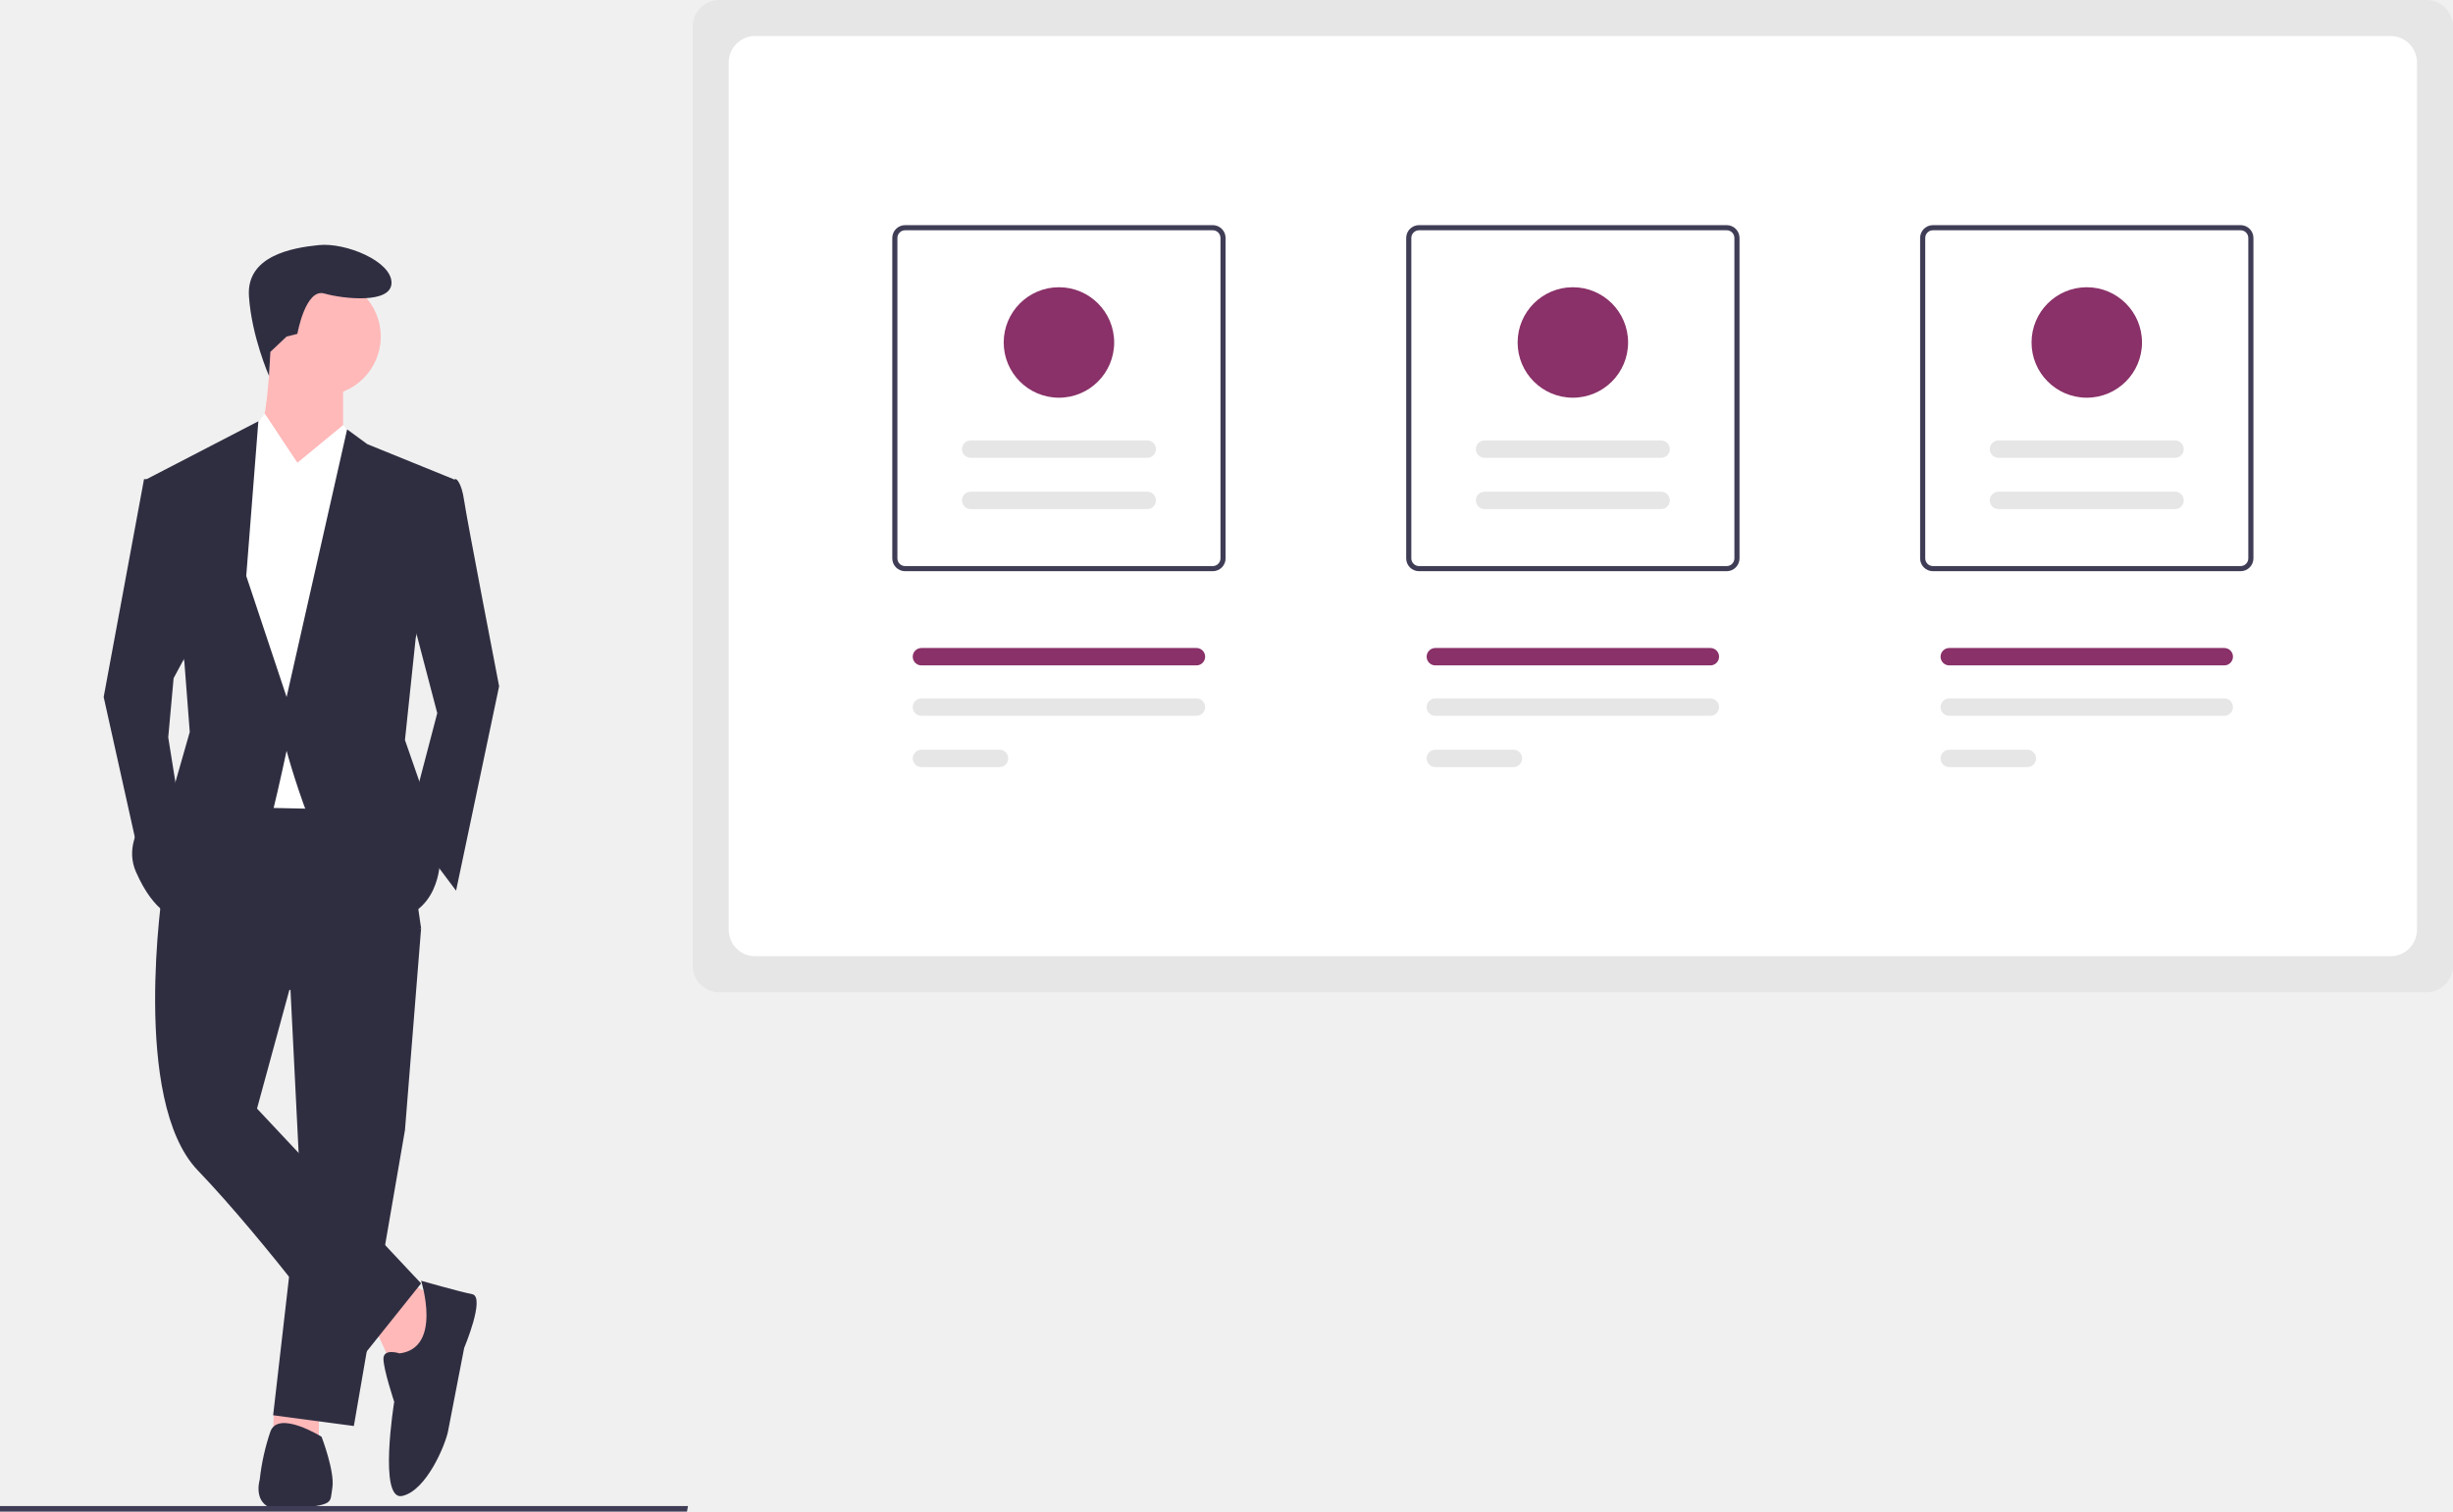
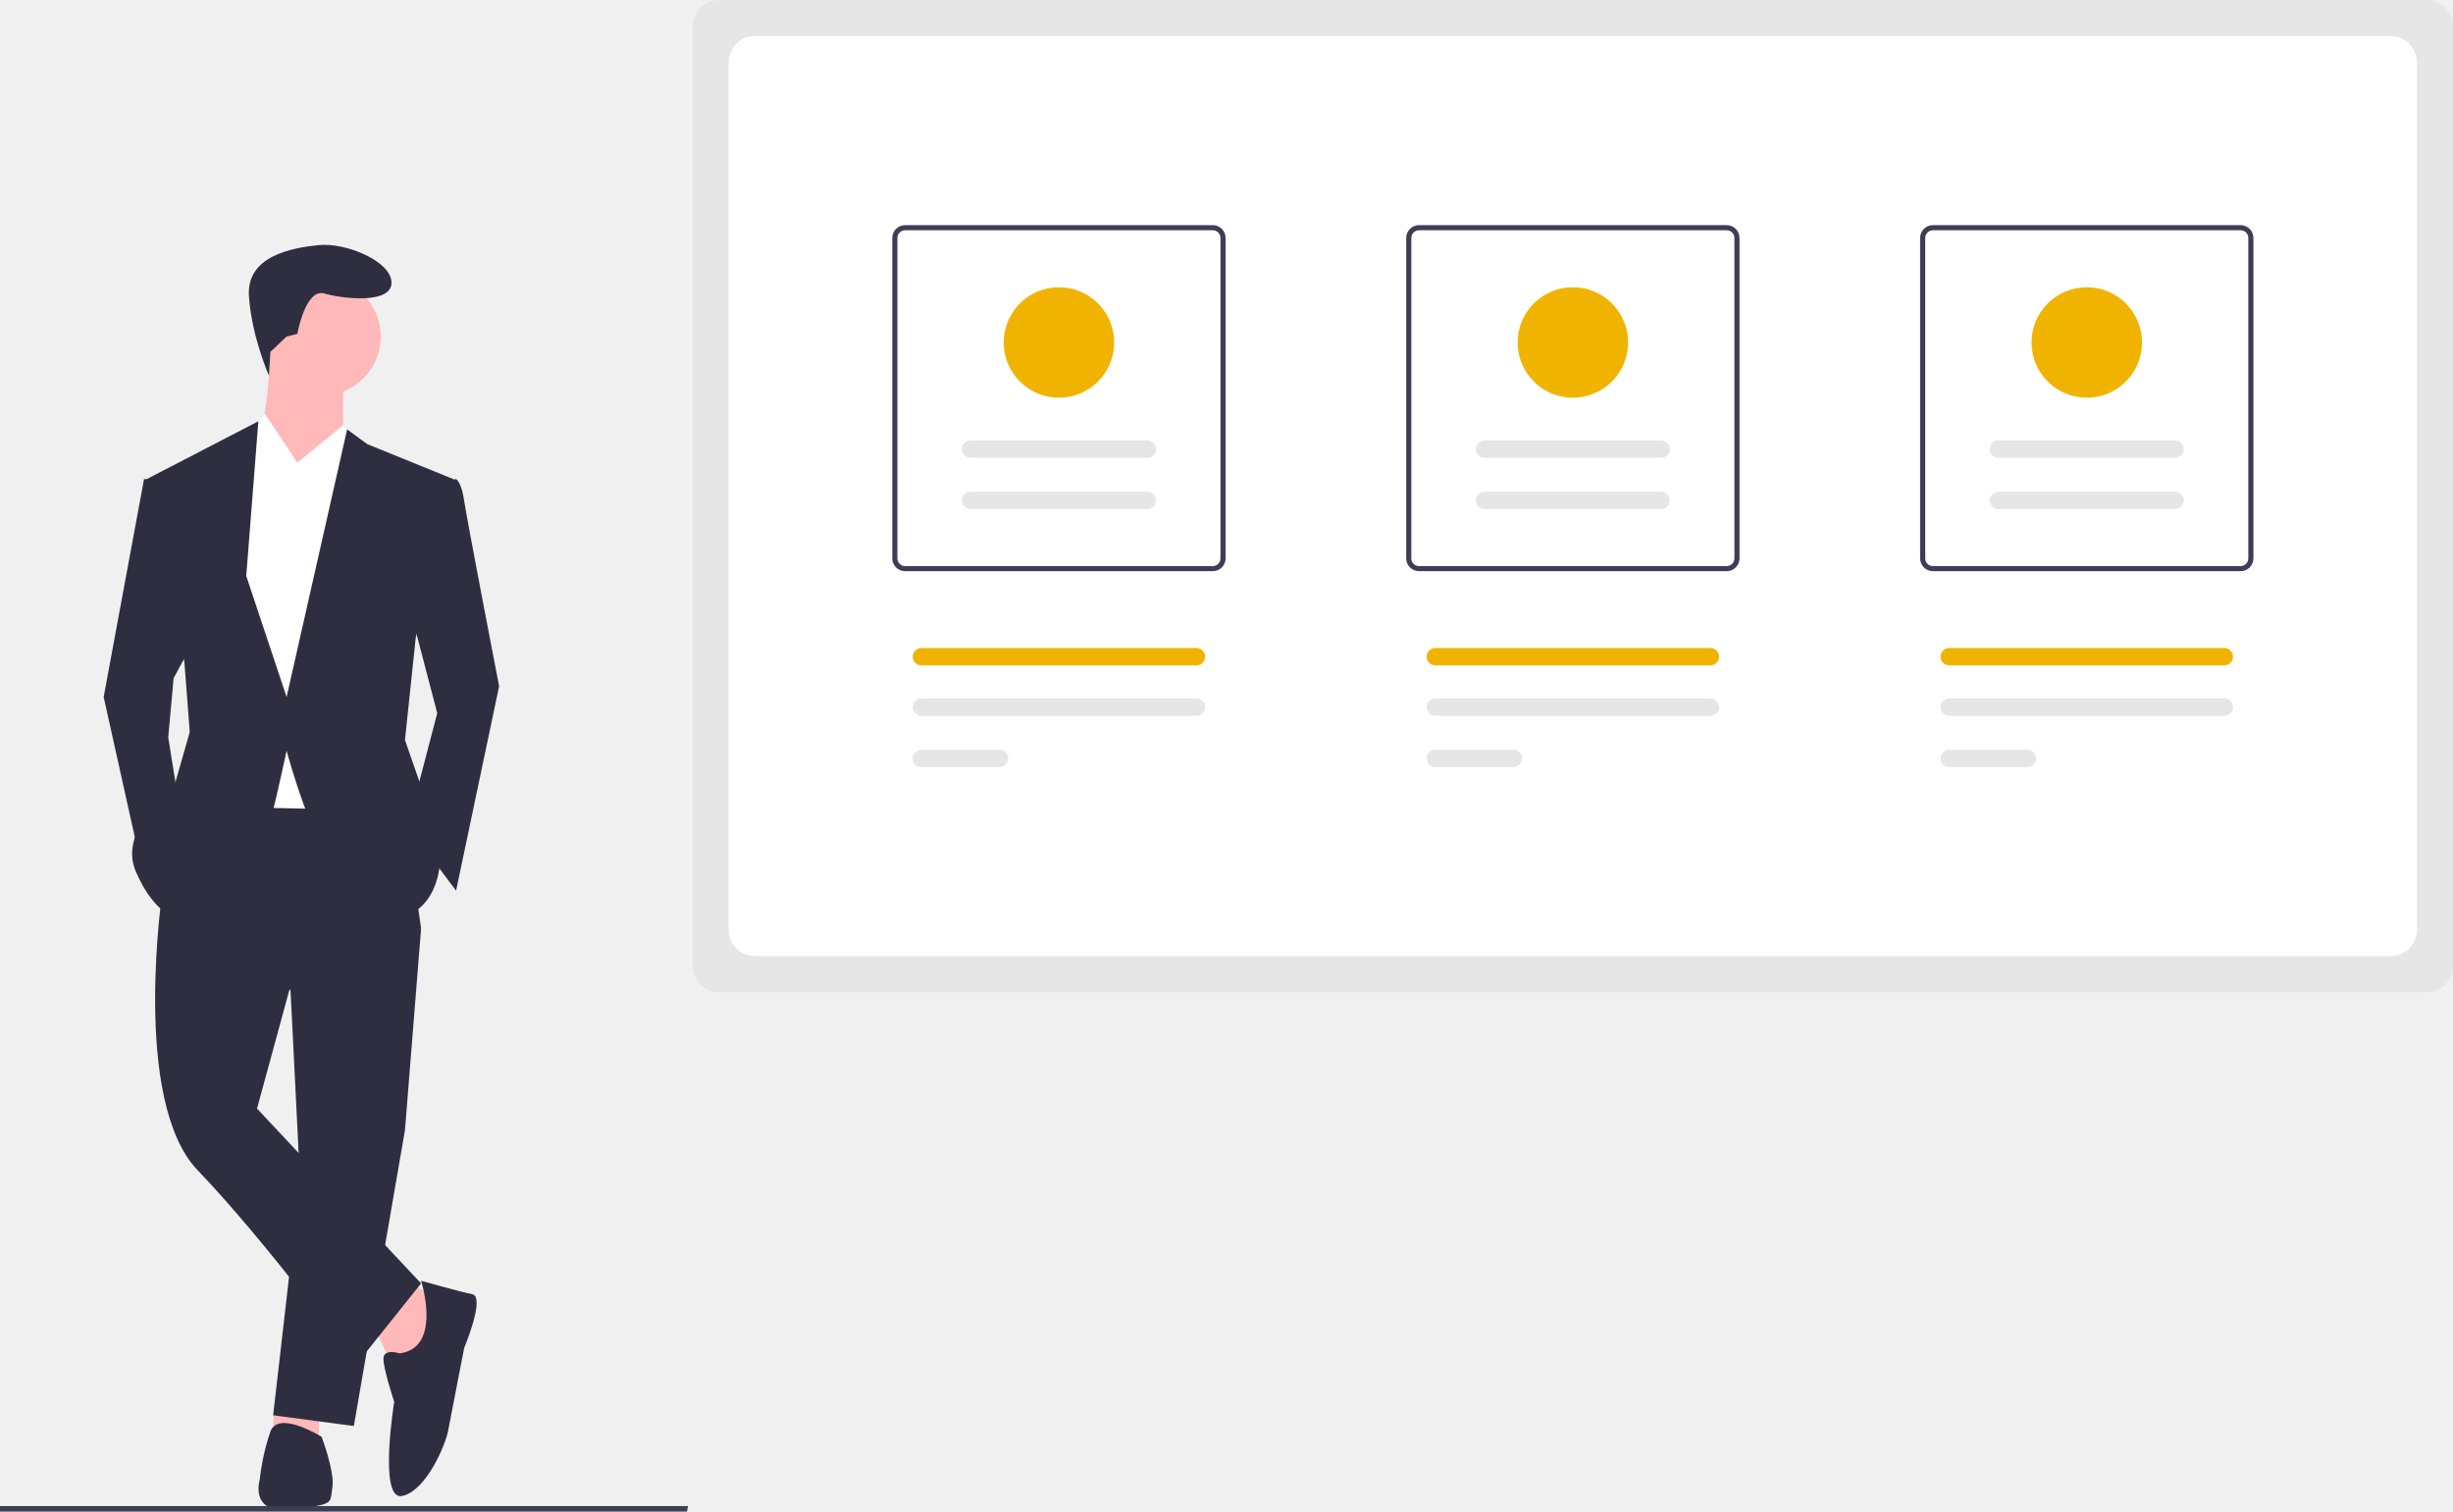
<svg xmlns="http://www.w3.org/2000/svg" id="fbe6a470-e545-4a3c-ab88-8fc38f19e601" data-name="Layer 1" width="920.297" height="567.136" viewBox="0 0 920.297 567.136">
  <path d="M1050.238,538.701H409.649a9.922,9.922,0,0,1-9.911-9.911V176.342a9.922,9.922,0,0,1,9.911-9.911h640.589a9.922,9.922,0,0,1,9.911,9.911V528.791A9.922,9.922,0,0,1,1050.238,538.701Z" transform="translate(-139.8516 -166.4318)" fill="#e6e6e6" />
  <path d="M1036.723,525.187H423.163a9.922,9.922,0,0,1-9.911-9.911V189.857a9.922,9.922,0,0,1,9.911-9.911h613.56a9.922,9.922,0,0,1,9.911,9.911V515.276A9.922,9.922,0,0,1,1036.723,525.187Z" transform="translate(-139.8516 -166.4318)" fill="#fff" />
  <path d="M594.852,380.736H479.42a4.815,4.815,0,0,1-4.81-4.81V255.709a4.815,4.815,0,0,1,4.81-4.81H594.852a4.815,4.815,0,0,1,4.81,4.81V375.926A4.815,4.815,0,0,1,594.852,380.736ZM479.42,252.823a2.889,2.889,0,0,0-2.886,2.886V375.926a2.889,2.889,0,0,0,2.886,2.886H594.852a2.889,2.889,0,0,0,2.886-2.886V255.709a2.889,2.889,0,0,0-2.886-2.886Z" transform="translate(-139.8516 -166.4318)" fill="#3f3d56" />
  <path d="M787.659,380.736H672.228a4.815,4.815,0,0,1-4.81-4.81V255.709a4.815,4.815,0,0,1,4.81-4.81H787.659a4.815,4.815,0,0,1,4.81,4.81V375.926A4.815,4.815,0,0,1,787.659,380.736ZM672.228,252.823a2.889,2.889,0,0,0-2.886,2.886V375.926a2.889,2.889,0,0,0,2.886,2.886H787.659a2.889,2.889,0,0,0,2.886-2.886V255.709a2.889,2.889,0,0,0-2.886-2.886Z" transform="translate(-139.8516 -166.4318)" fill="#3f3d56" />
  <path d="M980.466,380.736H865.035a4.815,4.815,0,0,1-4.81-4.81V255.709a4.815,4.815,0,0,1,4.81-4.81H980.466a4.815,4.815,0,0,1,4.81,4.81V375.926A4.815,4.815,0,0,1,980.466,380.736ZM865.035,252.823a2.889,2.889,0,0,0-2.886,2.886V375.926a2.889,2.889,0,0,0,2.886,2.886H980.466a2.889,2.889,0,0,0,2.886-2.886V255.709a2.889,2.889,0,0,0-2.886-2.886Z" transform="translate(-139.8516 -166.4318)" fill="#3f3d56" />
  <path d="M514.846,454.234a3.265,3.265,0,1,0,0-6.531H485.547a3.265,3.265,0,0,0,0,6.531Z" transform="translate(-139.8516 -166.4318)" fill="#e6e6e6" />
  <path d="M588.725,434.995a3.265,3.265,0,1,0,0-6.531H485.547a3.265,3.265,0,0,0,0,6.531Z" transform="translate(-139.8516 -166.4318)" fill="#e6e6e6" />
  <path d="M707.653,454.234a3.265,3.265,0,0,0,0-6.531H678.354a3.265,3.265,0,0,0,0,6.531Z" transform="translate(-139.8516 -166.4318)" fill="#e6e6e6" />
  <path d="M781.533,434.995a3.265,3.265,0,0,0,0-6.531H678.354a3.265,3.265,0,0,0,0,6.531Z" transform="translate(-139.8516 -166.4318)" fill="#e6e6e6" />
  <path d="M900.461,454.234a3.265,3.265,0,0,0,0-6.531H871.161a3.265,3.265,0,1,0,0,6.531Z" transform="translate(-139.8516 -166.4318)" fill="#e6e6e6" />
  <path d="M974.34,434.995a3.265,3.265,0,0,0,0-6.531H871.161a3.265,3.265,0,1,0,0,6.531Z" transform="translate(-139.8516 -166.4318)" fill="#e6e6e6" />
-   <path d="M588.725,416.075a3.265,3.265,0,1,0,0-6.531H485.547a3.265,3.265,0,0,0,0,6.531Z" transform="translate(-139.8516 -166.4318)" fill="#893168" />
-   <path d="M781.533,416.075a3.265,3.265,0,0,0,0-6.531H678.354a3.265,3.265,0,0,0,0,6.531Z" transform="translate(-139.8516 -166.4318)" fill="#893168" />
-   <path d="M974.34,416.075a3.265,3.265,0,0,0,0-6.531H871.161a3.265,3.265,0,1,0,0,6.531Z" transform="translate(-139.8516 -166.4318)" fill="#893168" />
+   <path d="M588.725,416.075a3.265,3.265,0,1,0,0-6.531H485.547a3.265,3.265,0,0,0,0,6.531Z" transform="translate(-139.8516 -166.4318)" fill="#f0b400" />
+   <path d="M781.533,416.075a3.265,3.265,0,0,0,0-6.531H678.354a3.265,3.265,0,0,0,0,6.531Z" transform="translate(-139.8516 -166.4318)" fill="#f0b400" />
+   <path d="M974.34,416.075a3.265,3.265,0,0,0,0-6.531H871.161a3.265,3.265,0,1,0,0,6.531Z" transform="translate(-139.8516 -166.4318)" fill="#f0b400" />
  <path d="M570.256,357.437a3.265,3.265,0,0,0,0-6.531H504.016a3.265,3.265,0,1,0,0,6.531Z" transform="translate(-139.8516 -166.4318)" fill="#e6e6e6" />
  <path d="M570.256,338.199a3.265,3.265,0,0,0,0-6.531H504.016a3.265,3.265,0,1,0,0,6.531Z" transform="translate(-139.8516 -166.4318)" fill="#e6e6e6" />
-   <circle cx="397.284" cy="128.488" r="20.722" fill="#893168" />
+   <circle cx="397.284" cy="128.488" r="20.722" fill="#f0b400" />
  <path d="M763.063,357.437a3.265,3.265,0,0,0,0-6.531H696.824a3.265,3.265,0,0,0,0,6.531Z" transform="translate(-139.8516 -166.4318)" fill="#e6e6e6" />
  <path d="M763.063,338.199a3.265,3.265,0,0,0,0-6.531H696.824a3.265,3.265,0,0,0,0,6.531Z" transform="translate(-139.8516 -166.4318)" fill="#e6e6e6" />
-   <circle cx="590.092" cy="128.488" r="20.722" fill="#893168" />
+   <circle cx="590.092" cy="128.488" r="20.722" fill="#f0b400" />
  <path d="M955.87,357.437a3.265,3.265,0,1,0,0-6.531H889.631a3.265,3.265,0,0,0,0,6.531Z" transform="translate(-139.8516 -166.4318)" fill="#e6e6e6" />
  <path d="M955.87,338.199a3.265,3.265,0,1,0,0-6.531H889.631a3.265,3.265,0,0,0,0,6.531Z" transform="translate(-139.8516 -166.4318)" fill="#e6e6e6" />
-   <circle cx="782.899" cy="128.488" r="20.722" fill="#893168" />
+   <circle cx="782.899" cy="128.488" r="20.722" fill="#f0b400" />
  <polygon points="153.95 481.518 165.052 487.573 157.987 510.786 146.886 511.795 140.83 498.675 153.95 481.518" fill="#ffb9b9" />
  <polygon points="119.636 527.943 119.636 539.044 102.479 538.035 102.718 528.892 119.636 527.943" fill="#ffb9b9" />
  <polygon points="157.987 348.297 151.932 423.991 132.756 535.007 102.479 530.97 112.571 443.166 108.534 362.427 157.987 348.297" fill="#2f2e41" />
  <path d="M217.099,458.211l72.666,1.009,8.074,55.508-49.453,23.213-12.111,44.407,61.564,65.601-24.222,30.277s-34.314-46.425-59.545-72.666-13.12-105.971-13.12-105.971Z" transform="translate(-139.8516 -166.4318)" fill="#2f2e41" />
  <circle cx="120.645" cy="126.263" r="22.203" fill="#ffb9b9" />
  <path d="M268.571,307.834v22.203L253.432,354.259s-23.213-17.157-18.166-21.194,6.055-35.324,6.055-35.324Z" transform="translate(-139.8516 -166.4318)" fill="#ffb9b9" />
  <polygon points="128.719 159.569 143.858 177.735 137.802 303.89 90.368 302.881 82.294 192.874 92.386 164.615 99.309 155.196 111.562 173.698 128.719 159.569" fill="#fff" />
  <path d="M292.792,391.601l11.102,42.388-11.102,42.388,18.166,24.222,16.148-76.703s-12.111-62.573-13.12-69.638-3.028-8.074-3.028-8.074l-8.074,1.009Z" transform="translate(-139.8516 -166.4318)" fill="#2f2e41" />
  <polygon points="72.202 241.317 65.137 254.438 63.118 276.641 67.155 301.872 53.026 325.085 38.897 261.502 54.035 179.753 60.091 179.753 72.202 241.317" fill="#2f2e41" />
  <path d="M297.839,646.94s14.129,4.037,19.176,5.046-3.028,20.185-3.028,20.185-5.046,26.24-6.055,31.287-8.074,22.203-17.157,24.222-3.028-35.324-3.028-35.324-4.037-12.111-4.037-16.148,6.055-2.018,6.055-2.018C305.913,672.171,297.839,646.94,297.839,646.94Z" transform="translate(-139.8516 -166.4318)" fill="#2f2e41" />
  <path d="M264.534,724.652c-1.009,6.055,1.009,6.055-15.139,8.074S237.284,721.624,237.284,721.624a84.8,84.8,0,0,1,4.037-18.166c3.028-8.074,19.176,2.018,19.176,2.018S265.543,718.596,264.534,724.652Z" transform="translate(-139.8516 -166.4318)" fill="#2f2e41" />
  <path d="M241.295,298.446l-.526,8.976s-6.512-14.727-7.522-29.865,16.148-18.166,26.24-19.176S286.737,264.436,286.737,272.51s-18.166,6.055-25.231,4.037-10.092,15.139-10.092,15.139l-4.037,1.009Z" transform="translate(-139.8516 -166.4318)" fill="#2f2e41" />
  <polygon points="134.676 166.716 128.719 159.569 111.562 173.698 128.719 185.809 134.676 166.716" fill="#fff" />
  <polygon points="92.386 164.615 99.451 155.532 111.562 173.698 96.423 184.8 92.386 164.615" fill="#fff" />
  <path d="M295.82,405.731l-4.037,38.351,8.074,23.213,5.046,22.203s-0,21.194-20.185,22.203-37.342-63.582-37.342-63.582-3.028,14.129-5.046,22.203-36.333,40.37-36.333,40.37-8.074-1.009-15.139-17.157,14.129-31.287,14.129-31.287l6.055-21.194-2.018-26.24L194.896,346.185l41.884-21.699-4.542,58.032,15.139,45.416,22.708-100.42,7.569,5.551,32.296,13.12Z" transform="translate(-139.8516 -166.4318)" fill="#2f2e41" />
  <polygon points="257.738 567.136 0 567.136 0 565.03 258.12 565.03 257.738 567.136" fill="#3f3d56" />
</svg>
